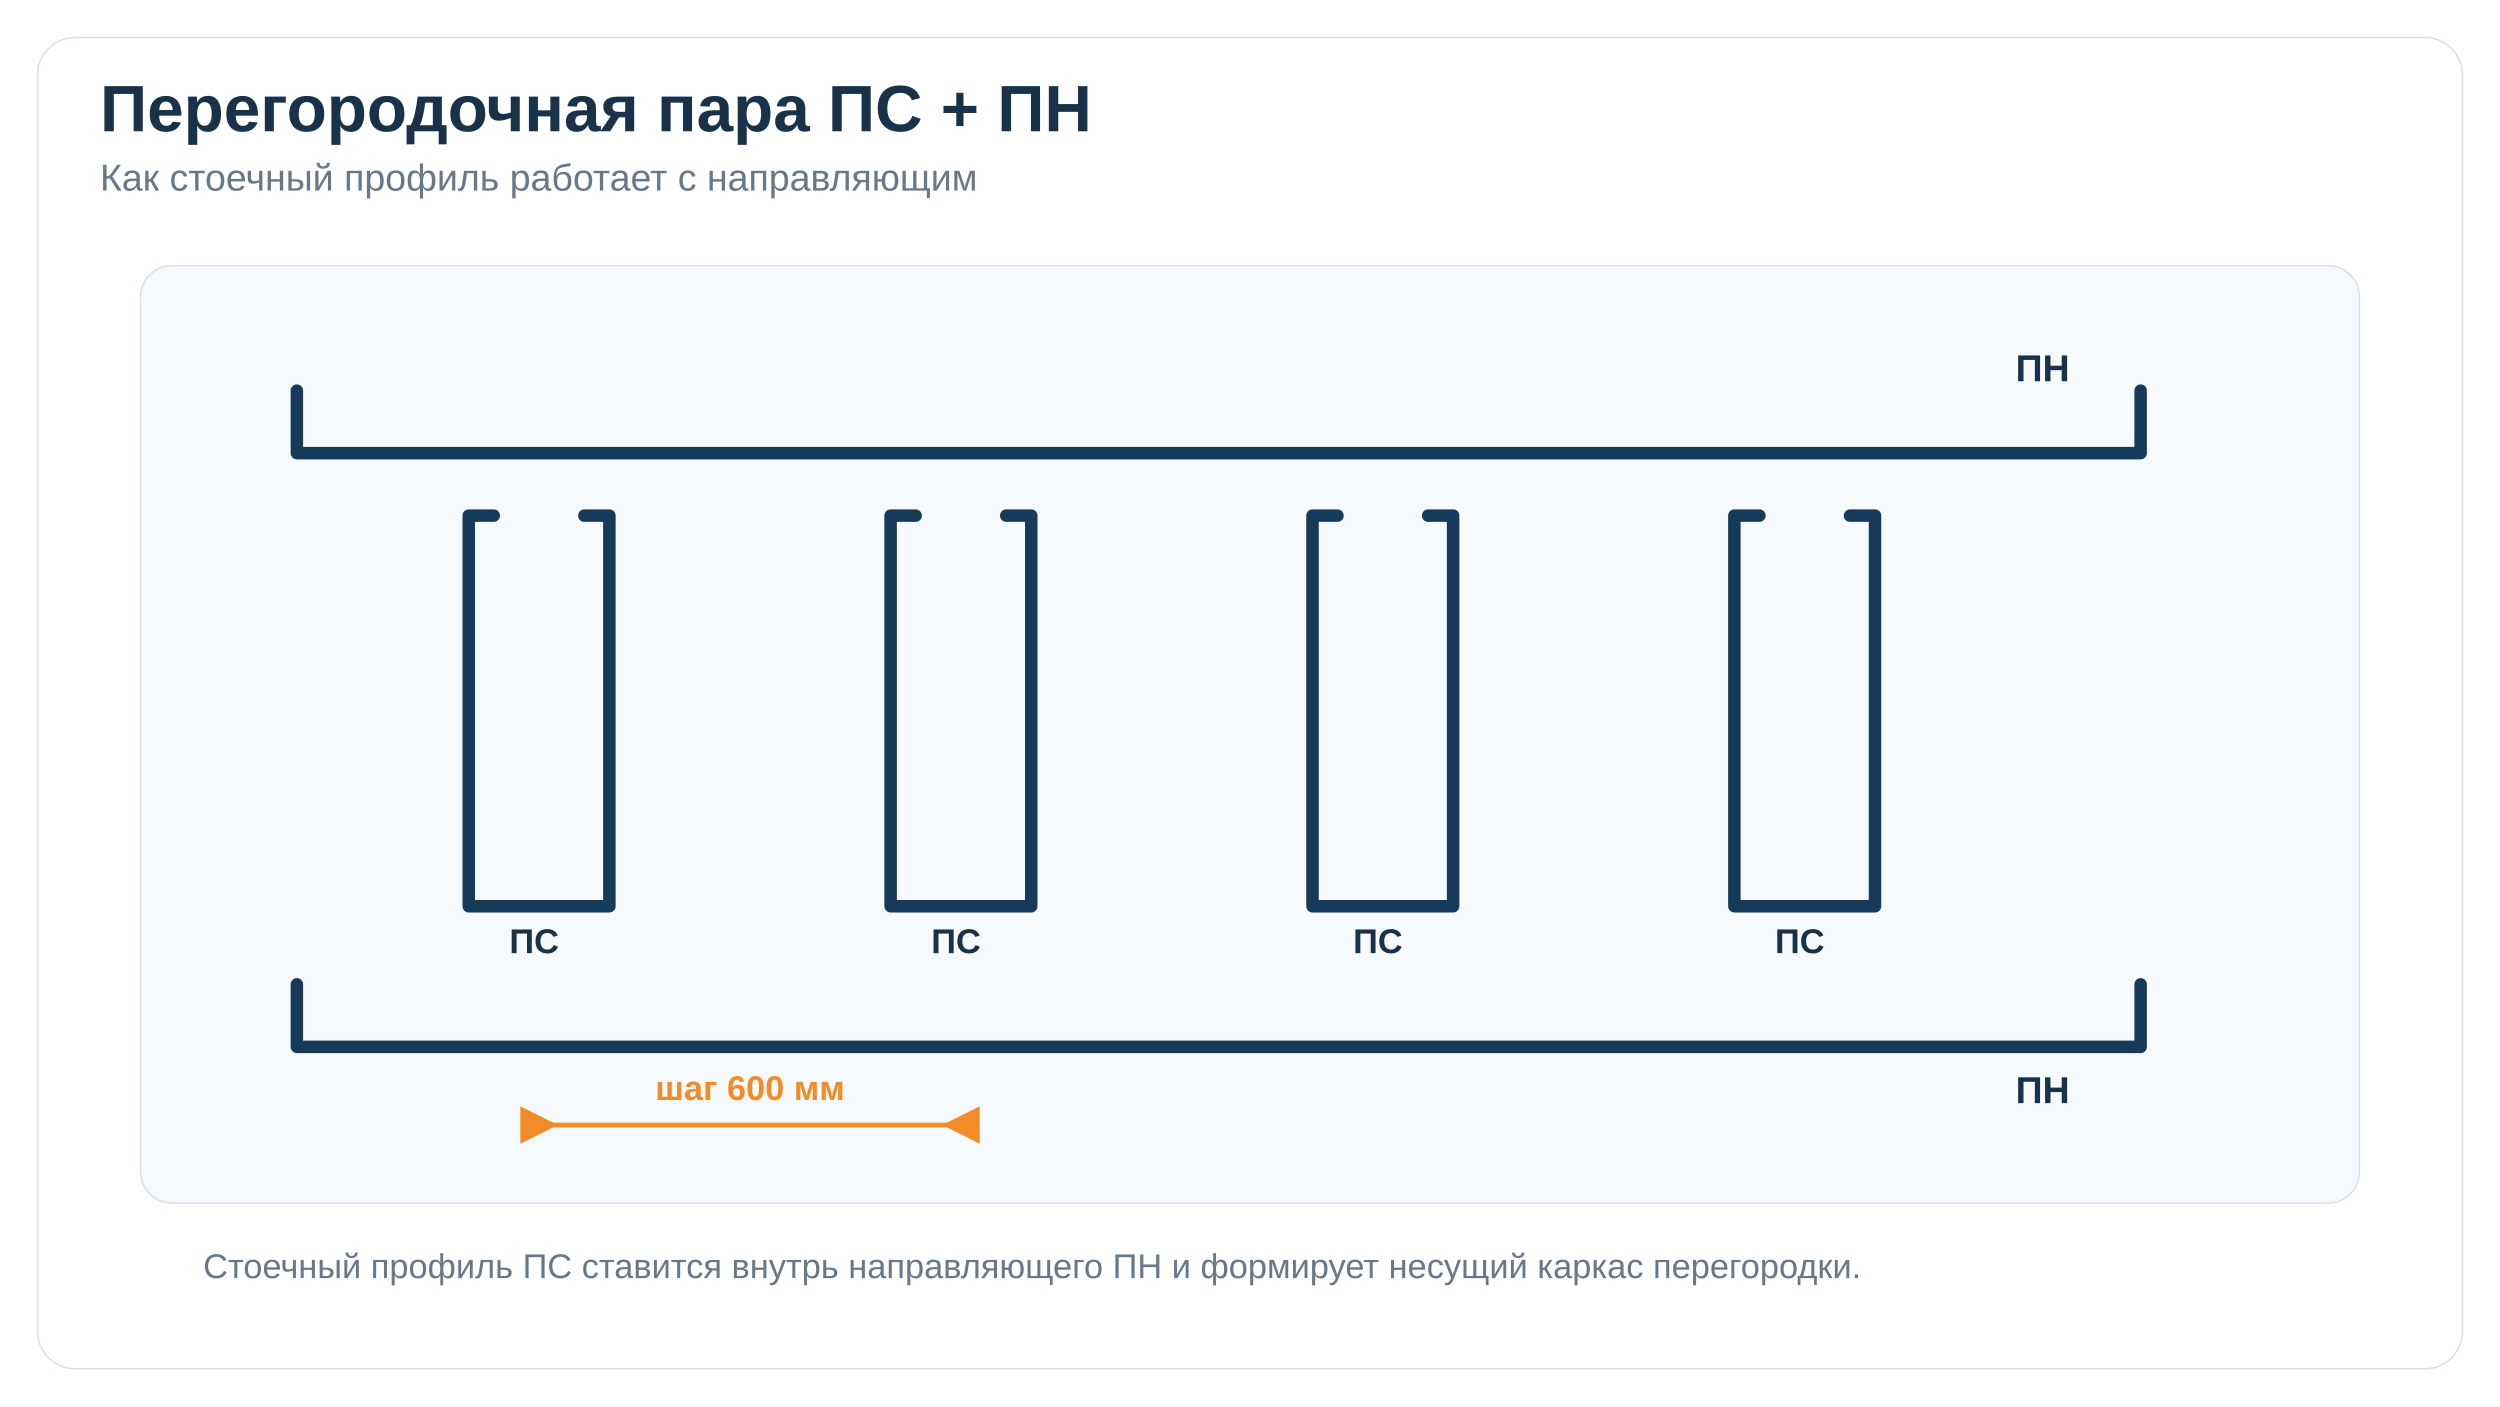
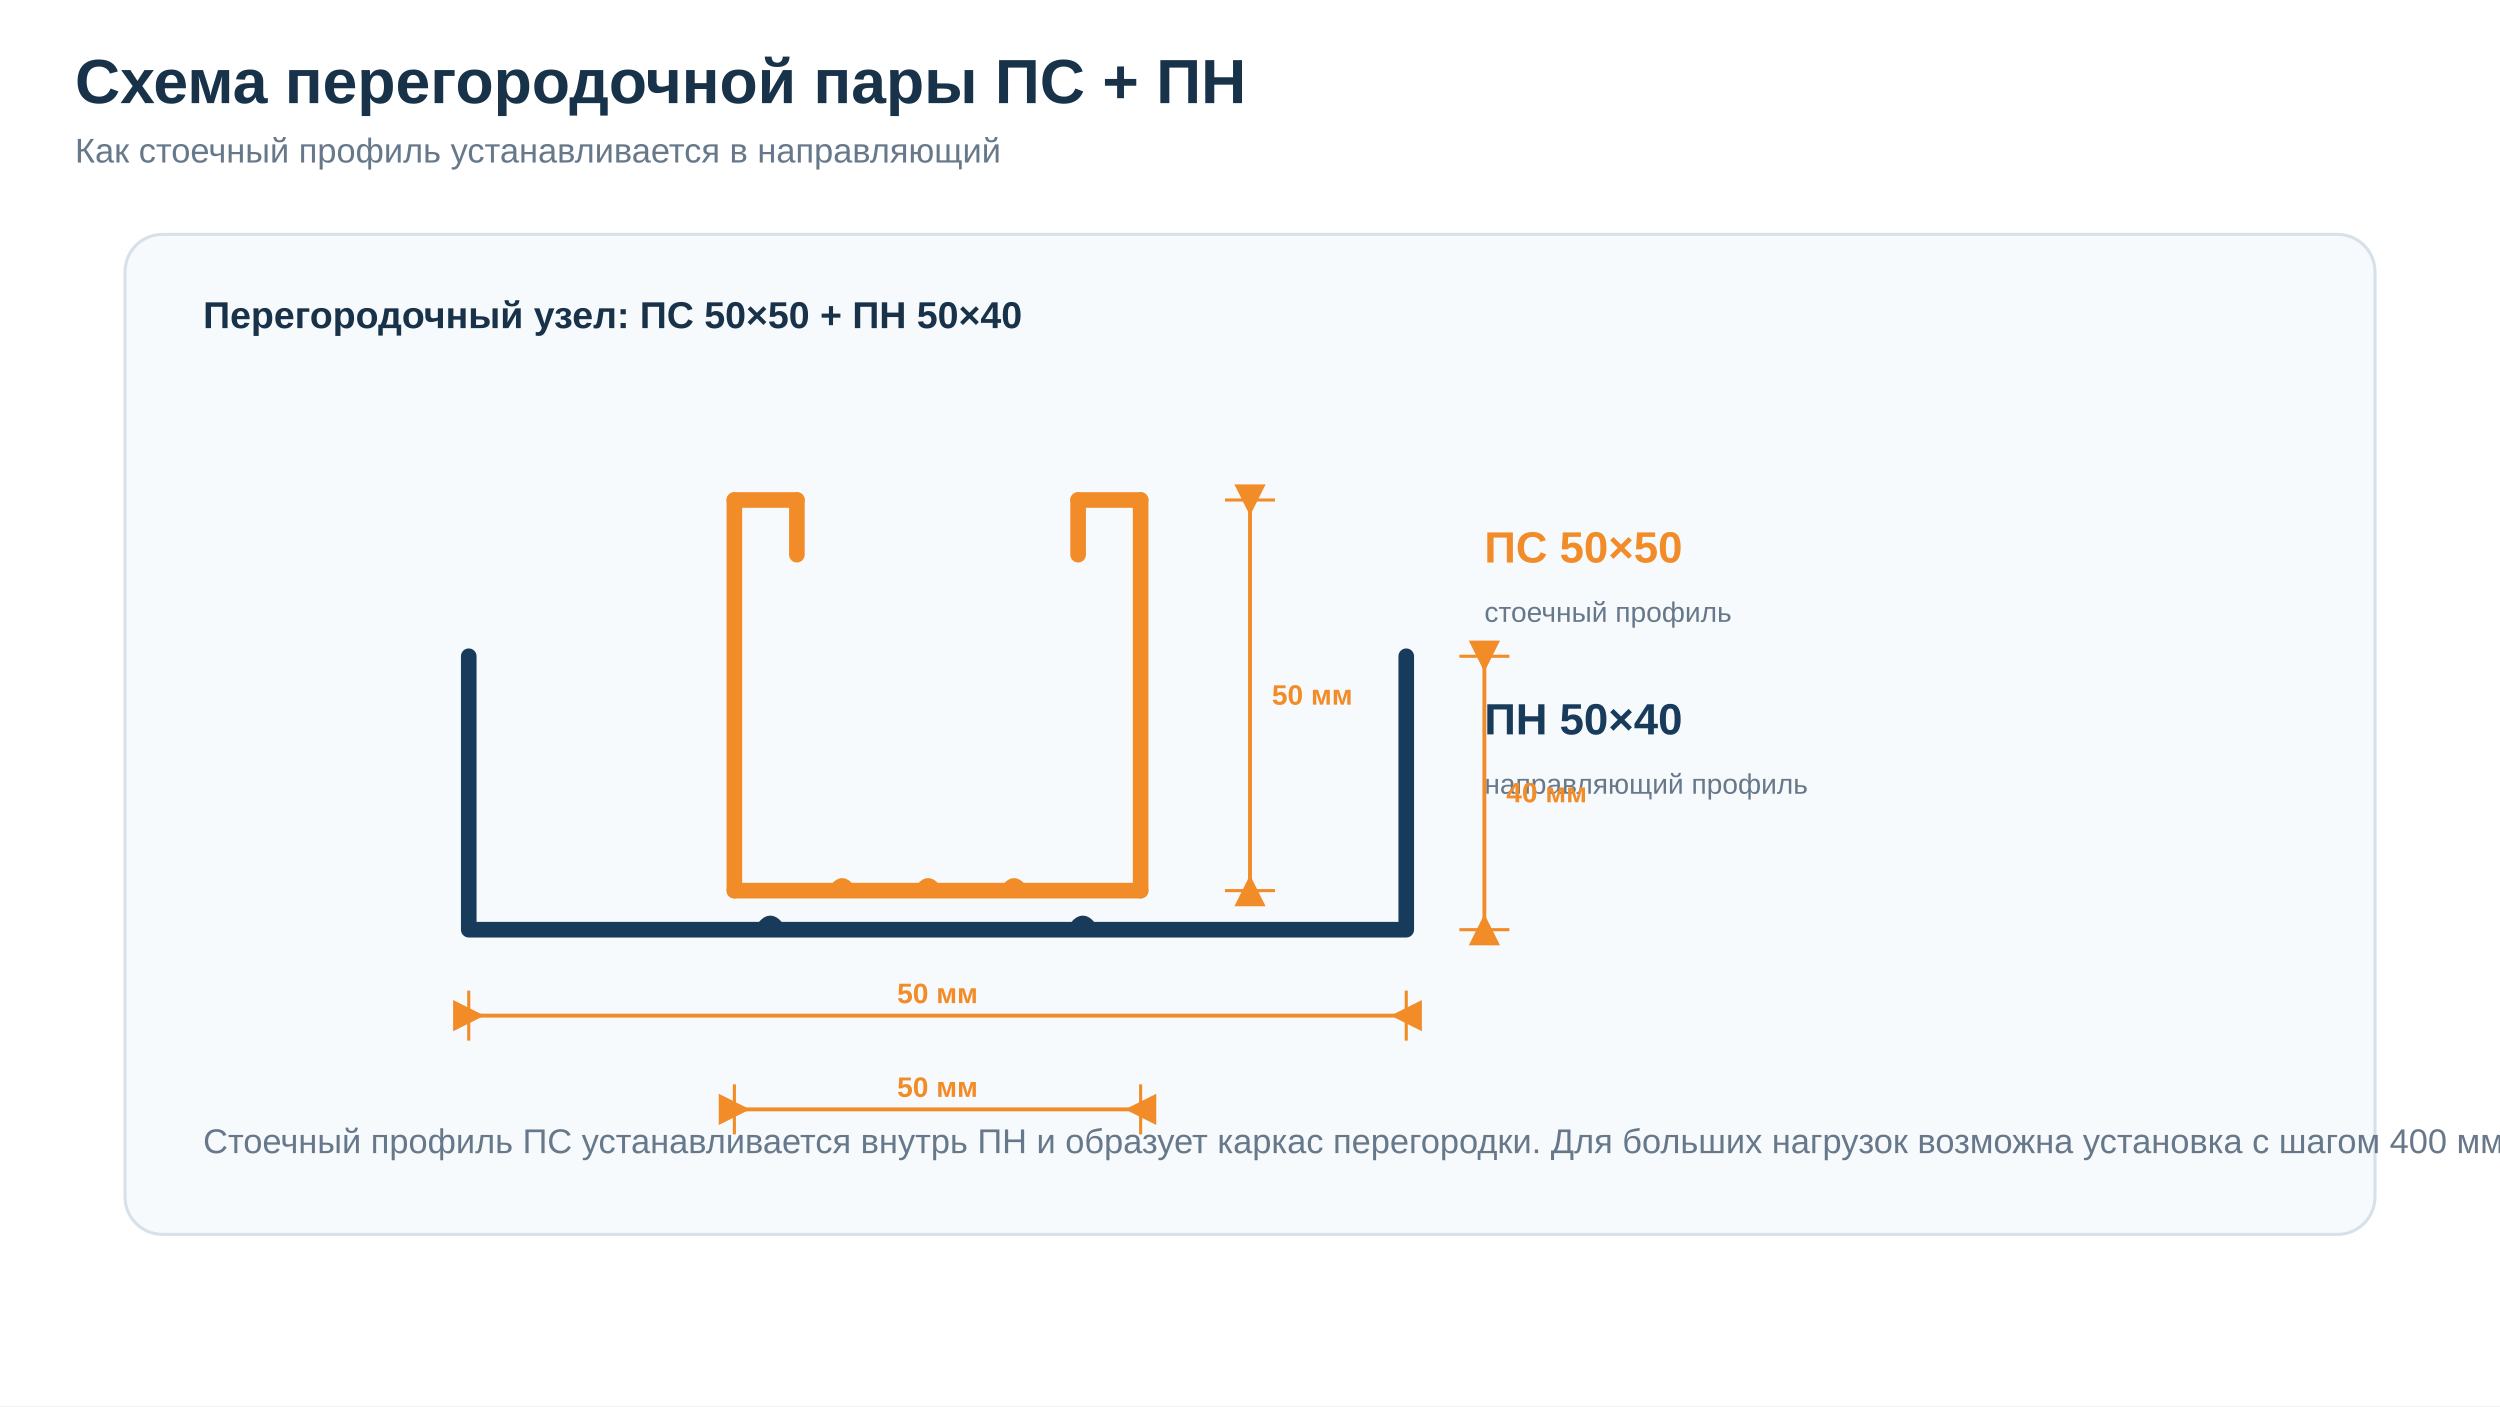
<svg xmlns="http://www.w3.org/2000/svg" width="1600" height="900" viewBox="0 0 1600 900">
  <rect width="1600" height="900" fill="#ffffff" />
  <defs>
    <marker id="arr" markerWidth="8" markerHeight="8" refX="4" refY="4" orient="auto">
      <path d="M0,4 L8,0 L8,8 Z" fill="#f28c28" />
    </marker>
    <marker id="arrS" markerWidth="8" markerHeight="8" refX="4" refY="4" orient="auto">
      <path d="M8,4 L0,0 L0,8 Z" fill="#f28c28" />
    </marker>
  </defs>
-   <rect x="24" y="24" width="1552" height="852" rx="24" fill="#ffffff" stroke="#d7e1ea" />
-   <text x="64" y="84" fill="#18324a" font-family="Arial" font-size="42" font-weight="700">Перегородочная пара ПС + ПН</text>
-   <text x="64" y="122" fill="#66788a" font-family="Arial" font-size="24">Как стоечный профиль работает с направляющим</text>
-   <rect x="90" y="170" width="1420" height="600" rx="20" fill="#f7fafc" stroke="#d7e1ea" />
-   <path d="M 190 250 V 290 H 1370 V 250" fill="none" stroke="#163a59" stroke-width="8" stroke-linecap="round" stroke-linejoin="round" />
-   <path d="M 190 630 V 670 H 1370 V 630" fill="none" stroke="#163a59" stroke-width="8" stroke-linecap="round" stroke-linejoin="round" />
-   <text x="1290" y="244" fill="#18324a" font-size="24" font-family="Arial" font-weight="700">ПН</text>
-   <text x="1290" y="706" fill="#18324a" font-size="24" font-family="Arial" font-weight="700">ПН</text>
-   <path d="M 300 330 H 316 M 374 330 H 390 M 300 330 V 580 H 390 V 330" fill="none" stroke="#163a59" stroke-width="8" stroke-linecap="round" stroke-linejoin="round" />
-   <text x="326" y="610" fill="#18324a" font-size="22" font-family="Arial" font-weight="700">ПС</text>
-   <path d="M 570 330 H 586 M 644 330 H 660 M 570 330 V 580 H 660 V 330" fill="none" stroke="#163a59" stroke-width="8" stroke-linecap="round" stroke-linejoin="round" />
-   <text x="596" y="610" fill="#18324a" font-size="22" font-family="Arial" font-weight="700">ПС</text>
-   <path d="M 840 330 H 856 M 914 330 H 930 M 840 330 V 580 H 930 V 330" fill="none" stroke="#163a59" stroke-width="8" stroke-linecap="round" stroke-linejoin="round" />
-   <text x="866" y="610" fill="#18324a" font-size="22" font-family="Arial" font-weight="700">ПС</text>
-   <path d="M 1110 330 H 1126 M 1184 330 H 1200 M 1110 330 V 580 H 1200 V 330" fill="none" stroke="#163a59" stroke-width="8" stroke-linecap="round" stroke-linejoin="round" />
-   <text x="1136" y="610" fill="#18324a" font-size="22" font-family="Arial" font-weight="700">ПС</text>
-   <line x1="345" y1="720" x2="615" y2="720" stroke="#f28c28" stroke-width="3" marker-start="url(#arrS)" marker-end="url(#arr)" />
-   <text x="480" y="704" text-anchor="middle" fill="#f28c28" font-size="22" font-family="Arial" font-weight="700">шаг 600 мм</text>
-   <text x="130" y="818" fill="#66788a" font-size="22" font-family="Arial">Стоечный профиль ПС ставится внутрь направляющего ПН и формирует несущий каркас перегородки.</text>
+   <text x="48" y="66" fill="#18324a" font-family="Arial" font-size="40" font-weight="700" text-anchor="start">Схема перегородочной пары ПС + ПН</text>
+   <text x="48" y="104" fill="#66788a" font-family="Arial" font-size="22" font-weight="400" text-anchor="start">Как стоечный профиль устанавливается в направляющий</text>
+   <rect x="80" y="150" width="1440" height="640" rx="24" fill="#f7fafc" stroke="#d7e1ea" stroke-width="2" />
+   <text x="130" y="210" fill="#18324a" font-family="Arial" font-size="24" font-weight="700" text-anchor="start">Перегородочный узел: ПС 50×50 + ПН 50×40</text>
+   <path d="M 300 420 V 595 H 900 V 420" fill="none" stroke="#183b5b" stroke-width="10" stroke-linecap="round" stroke-linejoin="round" />
+   <path d="M 486 595 q 7 -12 14 0" fill="none" stroke="#183b5b" stroke-width="6" stroke-linecap="round" />
+   <path d="M 686 595 q 7 -12 14 0" fill="none" stroke="#183b5b" stroke-width="6" stroke-linecap="round" />
+   <line x1="470" y1="320" x2="470" y2="570" stroke="#f28c28" stroke-width="10" stroke-linecap="round" />
+   <line x1="730" y1="320" x2="730" y2="570" stroke="#f28c28" stroke-width="10" stroke-linecap="round" />
+   <line x1="470" y1="570" x2="730" y2="570" stroke="#f28c28" stroke-width="10" stroke-linecap="round" />
+   <line x1="470" y1="320" x2="510" y2="320" stroke="#f28c28" stroke-width="10" stroke-linecap="round" />
+   <line x1="690" y1="320" x2="730" y2="320" stroke="#f28c28" stroke-width="10" stroke-linecap="round" />
+   <line x1="510" y1="320" x2="510" y2="355" stroke="#f28c28" stroke-width="10" stroke-linecap="round" />
+   <line x1="690" y1="320" x2="690" y2="355" stroke="#f28c28" stroke-width="10" stroke-linecap="round" />
+   <path d="M 533 570 q 6 -10 12 0" fill="none" stroke="#f28c28" stroke-width="6" stroke-linecap="round" />
+   <path d="M 588 570 q 6 -10 12 0" fill="none" stroke="#f28c28" stroke-width="6" stroke-linecap="round" />
+   <path d="M 643 570 q 6 -10 12 0" fill="none" stroke="#f28c28" stroke-width="6" stroke-linecap="round" />
+   <text x="950" y="360" fill="#f28c28" font-family="Arial" font-size="28" font-weight="700" text-anchor="start">ПС 50×50</text>
+   <text x="950" y="398" fill="#66788a" font-family="Arial" font-size="18" font-weight="400" text-anchor="start">стоечный профиль</text>
+   <text x="950" y="470" fill="#183b5b" font-family="Arial" font-size="28" font-weight="700" text-anchor="start">ПН 50×40</text>
+   <text x="950" y="508" fill="#66788a" font-family="Arial" font-size="18" font-weight="400" text-anchor="start">направляющий профиль</text>
+   <line x1="300" y1="634" x2="300" y2="666" stroke="#f28c28" stroke-width="2" />
+   <line x1="900" y1="634" x2="900" y2="666" stroke="#f28c28" stroke-width="2" />
+   <line x1="300" y1="650" x2="900" y2="650" stroke="#f28c28" stroke-width="2.5" marker-start="url(#arrS)" marker-end="url(#arr)" />
+   <text x="600.0" y="642" fill="#f28c28" font-family="Arial" font-size="18" font-weight="700" text-anchor="middle">50 мм</text>
+   <line x1="934" y1="420" x2="966" y2="420" stroke="#f28c28" stroke-width="2" />
+   <line x1="934" y1="595" x2="966" y2="595" stroke="#f28c28" stroke-width="2" />
+   <line x1="950" y1="420" x2="950" y2="595" stroke="#f28c28" stroke-width="2.5" marker-start="url(#arrS)" marker-end="url(#arr)" />
+   <text x="964" y="513.5" fill="#f28c28" font-family="Arial" font-size="18" font-weight="700" text-anchor="start">40 мм</text>
+   <line x1="470" y1="694" x2="470" y2="726" stroke="#f28c28" stroke-width="2" />
+   <line x1="730" y1="694" x2="730" y2="726" stroke="#f28c28" stroke-width="2" />
+   <line x1="470" y1="710" x2="730" y2="710" stroke="#f28c28" stroke-width="2.5" marker-start="url(#arrS)" marker-end="url(#arr)" />
+   <text x="600.0" y="702" fill="#f28c28" font-family="Arial" font-size="18" font-weight="700" text-anchor="middle">50 мм</text>
+   <line x1="784" y1="320" x2="816" y2="320" stroke="#f28c28" stroke-width="2" />
+   <line x1="784" y1="570" x2="816" y2="570" stroke="#f28c28" stroke-width="2" />
+   <line x1="800" y1="320" x2="800" y2="570" stroke="#f28c28" stroke-width="2.5" marker-start="url(#arrS)" marker-end="url(#arr)" />
+   <text x="814" y="451.0" fill="#f28c28" font-family="Arial" font-size="18" font-weight="700" text-anchor="start">50 мм</text>
+   <text x="130" y="738" fill="#66788a" font-family="Arial" font-size="22" font-weight="400" text-anchor="start">Стоечный профиль ПС устанавливается внутрь ПН и образует каркас перегородки. Для больших нагрузок возможна установка с шагом 400 мм или усиление стойки.</text>
</svg>
